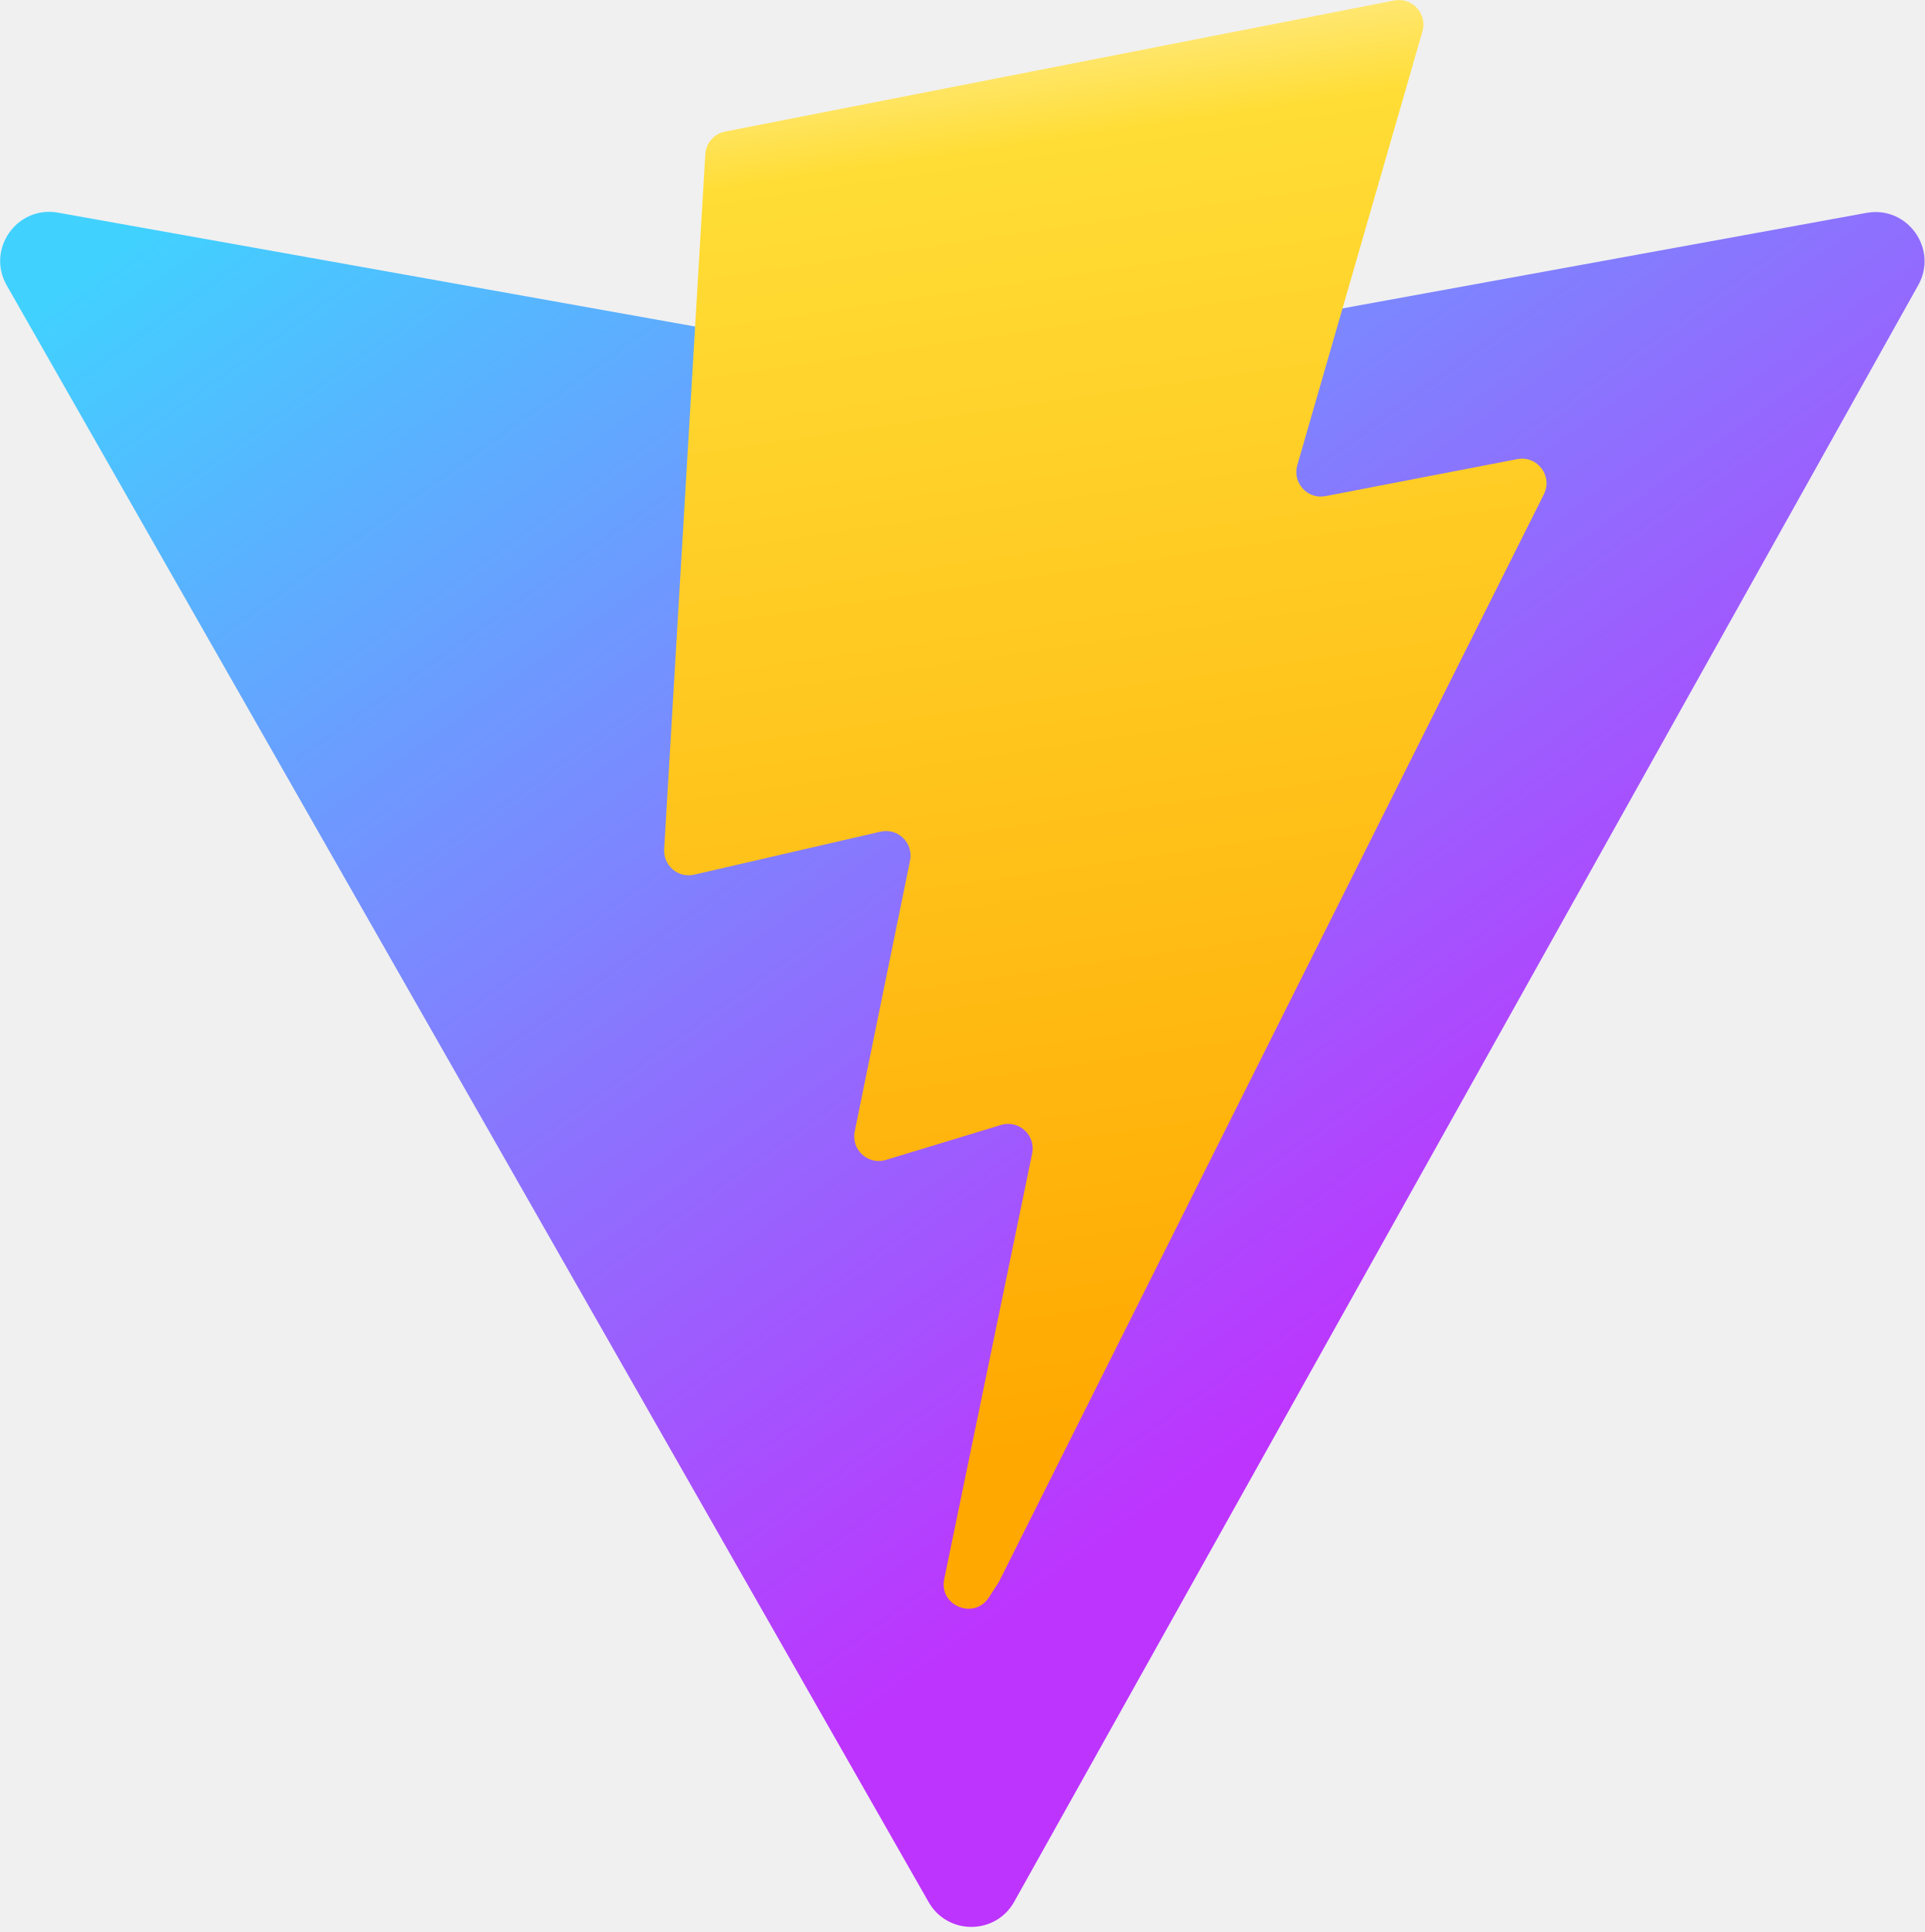
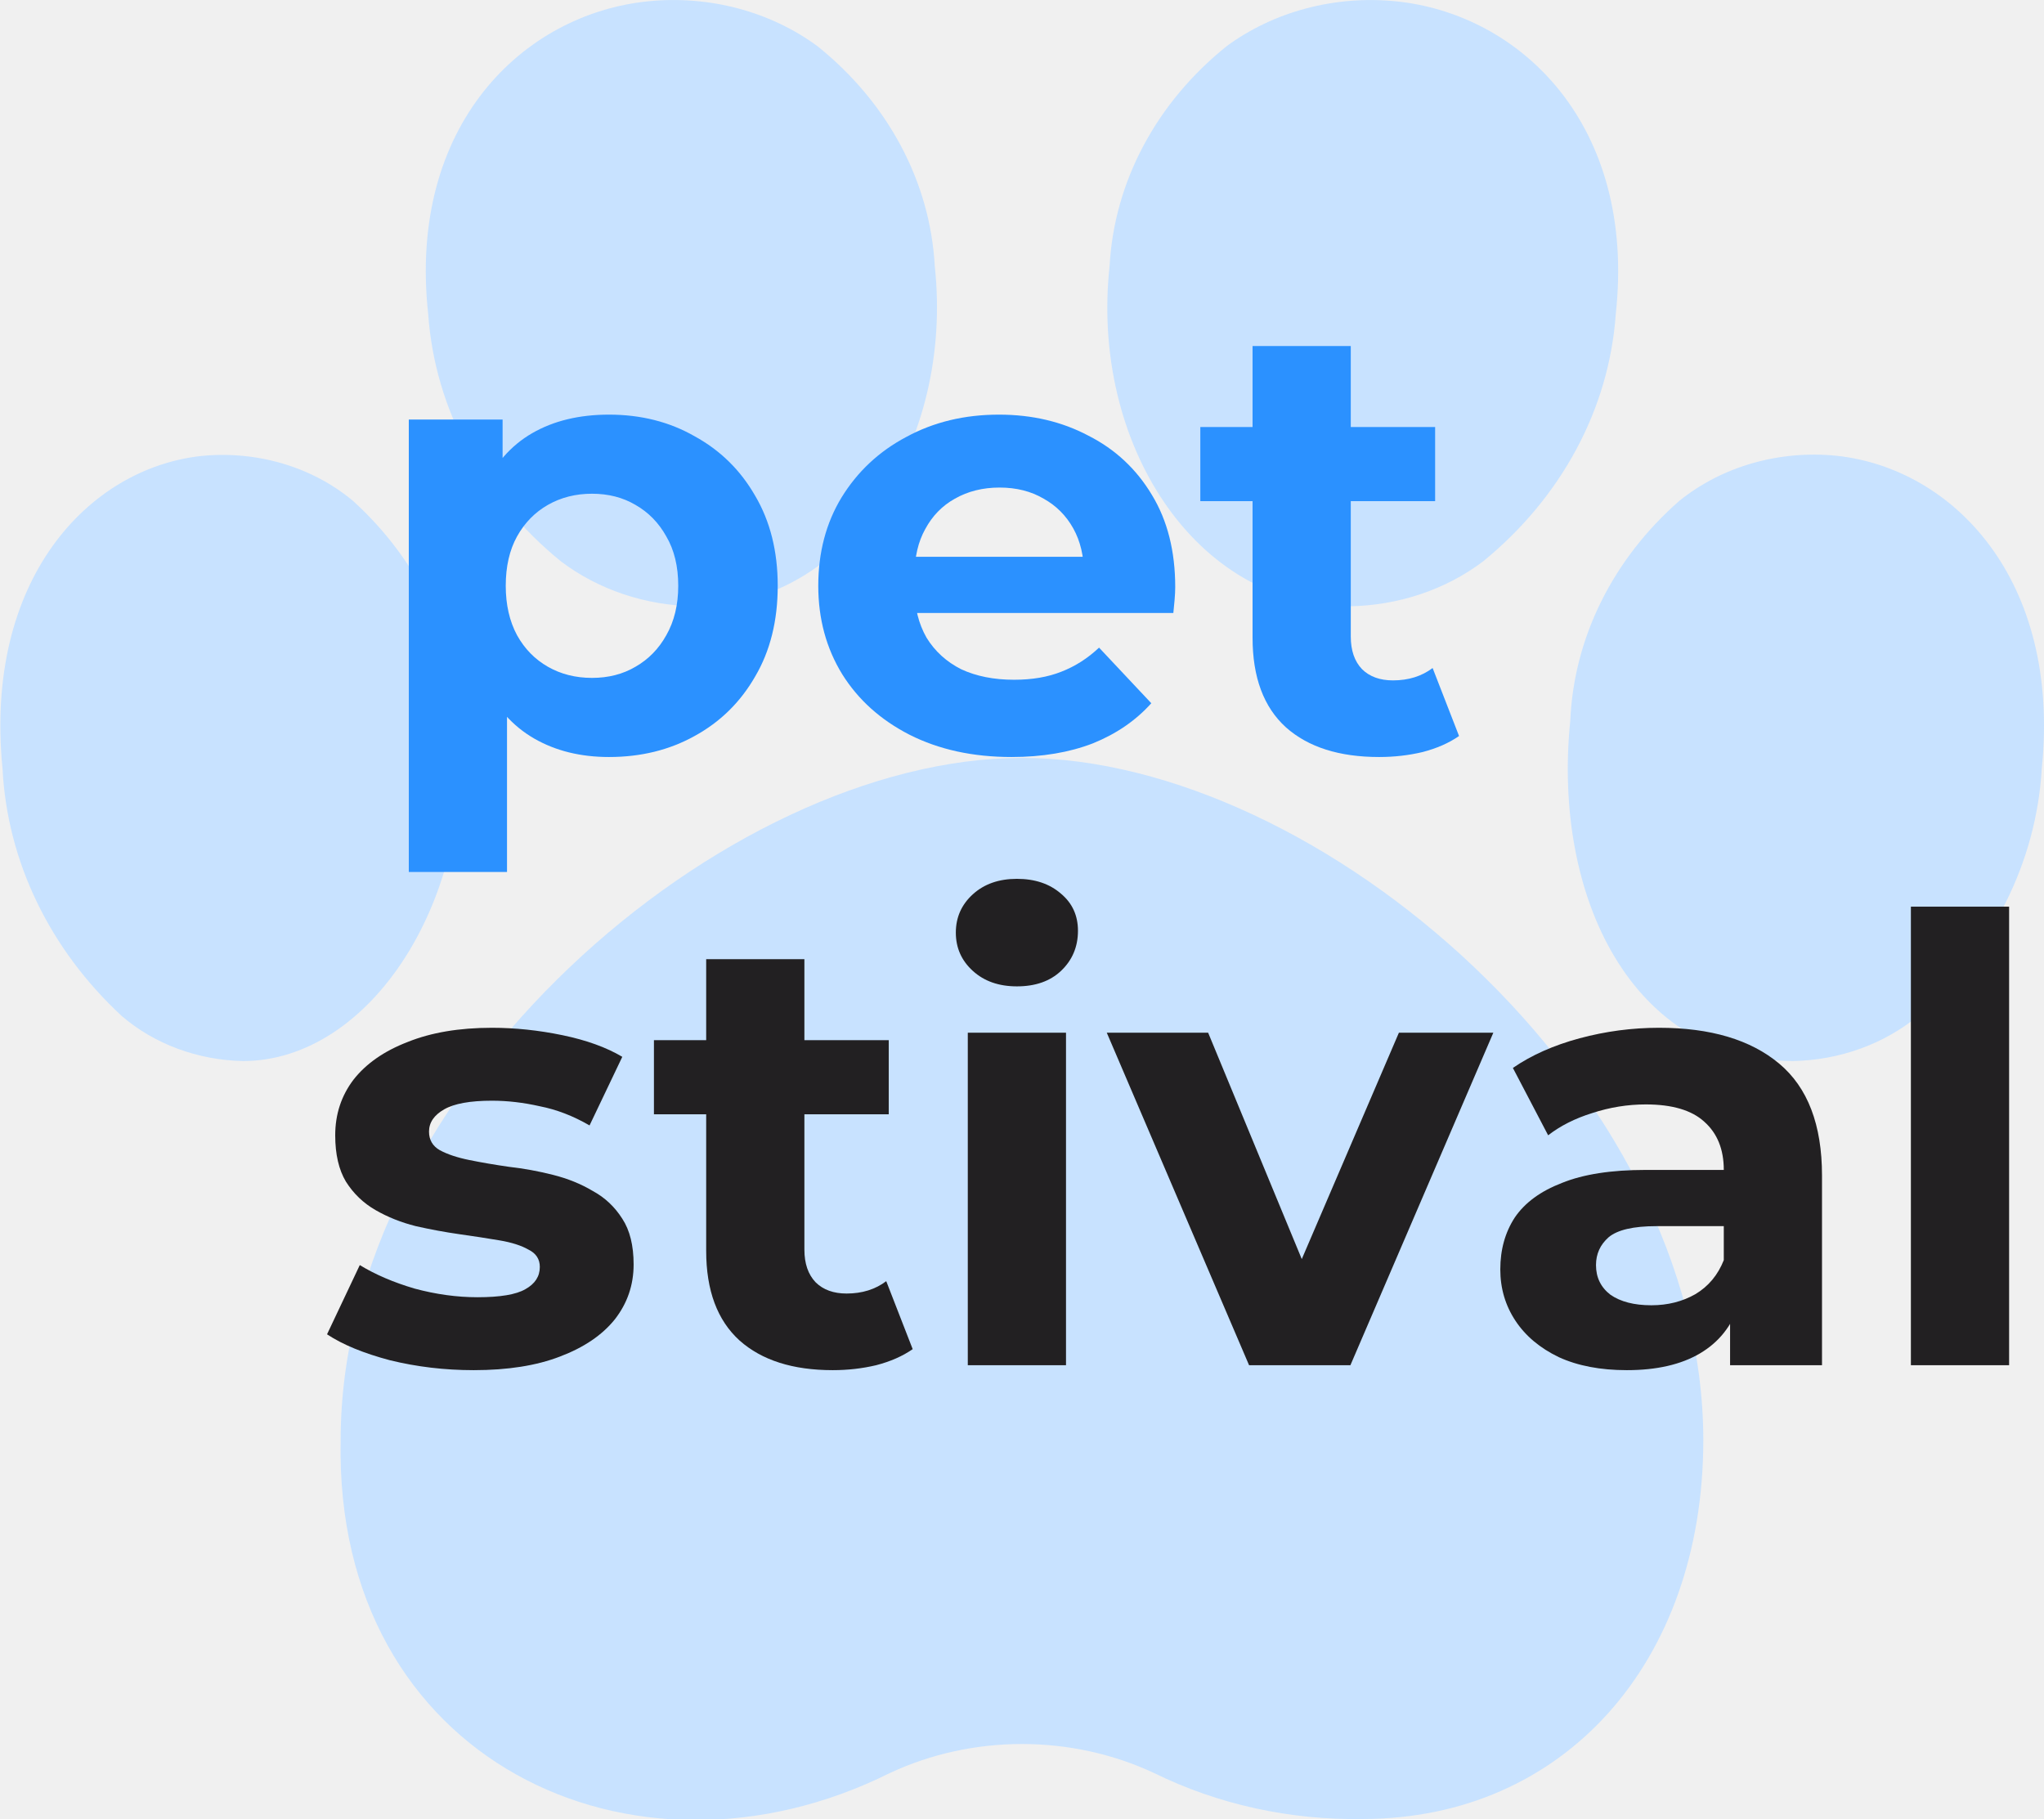
- <svg xmlns="http://www.w3.org/2000/svg" aria-hidden="true" role="img" class="iconify iconify--logos" width="31.88" height="32" preserveAspectRatio="xMidYMid meet" viewBox="0 0 256 257">
+ <svg xmlns="http://www.w3.org/2000/svg" width="100" height="89" viewBox="0 0 100 89" fill="none">
+   <g clip-path="url(#clip0_4086_2714)">
+     <path d="M34.016 29.665C31.601 29.635 29.275 28.856 27.436 27.462C23.598 24.33 21.273 19.995 20.949 15.37C19.936 6.121 25.603 0.67 31.724 0.062C33.199 -0.085 34.692 0.035 36.114 0.413C37.535 0.792 38.857 1.421 39.999 2.264C41.704 3.632 43.089 5.286 44.073 7.132C45.057 8.977 45.621 10.978 45.732 13.018C46.666 21.633 41.507 29.665 34.016 29.665ZM11.886 51.915C9.669 51.87 7.553 51.084 5.957 49.712C2.43 46.444 0.357 42.147 0.124 37.62C-0.793 28.371 4.316 22.92 9.837 22.311C11.182 22.175 12.545 22.301 13.831 22.681C15.116 23.062 16.293 23.687 17.278 24.514C20.448 27.4 22.292 31.235 22.449 35.269C23.287 43.883 18.162 51.915 11.886 51.915ZM65.982 29.665C58.441 29.665 53.341 21.633 54.286 13.007C54.398 10.967 54.962 8.966 55.946 7.121C56.93 5.275 58.315 3.621 60.02 2.253C61.161 1.415 62.48 0.789 63.897 0.413C65.315 0.036 66.803 -0.083 68.274 0.062C74.395 0.67 80.061 6.121 79.049 15.37C78.725 19.997 76.4 24.332 72.561 27.466C70.722 28.857 68.396 29.634 65.982 29.665V29.665ZM87.72 51.915C79.862 51.915 75.941 43.883 76.824 35.257C76.999 31.198 78.908 27.352 82.162 24.503C83.194 23.67 84.414 23.043 85.74 22.663C87.067 22.283 88.469 22.159 89.853 22.3C95.553 22.909 100.832 28.36 99.891 37.608C99.626 42.167 97.472 46.477 93.845 49.705C92.177 51.085 89.997 51.871 87.72 51.915V51.915ZM66.666 88.999C63.105 89.061 59.588 88.287 56.47 86.755C54.475 85.82 52.254 85.331 49.999 85.331C47.744 85.331 45.523 85.82 43.528 86.755C30.974 93.011 16.341 86.132 16.666 70.457C16.666 53.265 35.445 37.082 49.999 37.082C64.553 37.082 83.332 53.265 83.332 70.457C83.332 81.374 76.478 88.999 66.666 88.999Z" fill="#C8E2FF" />
+   </g>
+   <path d="M93.488 66.797V44.361H98.293V66.797H93.488Z" fill="#222022" />
+   <path d="M84.642 66.797V63.622L84.334 62.926V57.242C84.334 56.234 84.016 55.448 83.379 54.883C82.763 54.319 81.809 54.037 80.515 54.037C79.632 54.037 78.76 54.178 77.897 54.46C77.055 54.722 76.337 55.085 75.741 55.548L74.016 52.252C74.92 51.628 76.008 51.144 77.281 50.801C78.554 50.459 79.848 50.287 81.162 50.287C83.688 50.287 85.648 50.872 87.045 52.041C88.441 53.21 89.139 55.034 89.139 57.514V66.797H84.642ZM79.591 67.039C78.297 67.039 77.189 66.827 76.265 66.404C75.341 65.96 74.632 65.365 74.14 64.62C73.647 63.874 73.4 63.037 73.4 62.11C73.4 61.142 73.636 60.296 74.109 59.57C74.602 58.844 75.372 58.28 76.419 57.877C77.466 57.453 78.831 57.242 80.515 57.242H84.919V59.993H81.039C79.909 59.993 79.129 60.175 78.698 60.538C78.287 60.901 78.082 61.354 78.082 61.898C78.082 62.503 78.318 62.987 78.79 63.35C79.283 63.692 79.95 63.864 80.792 63.864C81.593 63.864 82.312 63.682 82.948 63.319C83.585 62.937 84.047 62.382 84.334 61.656L85.073 63.834C84.724 64.882 84.088 65.678 83.164 66.222C82.24 66.766 81.049 67.039 79.591 67.039Z" fill="#222022" />
+   <path d="M61.109 66.797L54.148 50.529H59.107L64.897 64.529H62.433L68.439 50.529H73.059L66.067 66.797H61.109Z" fill="#222022" />
+   <path d="M47.348 66.797V50.529H52.153V66.797H47.348ZM49.751 48.261C48.868 48.261 48.149 48.009 47.595 47.505C47.04 47.001 46.763 46.377 46.763 45.631C46.763 44.885 47.04 44.26 47.595 43.756C48.149 43.252 48.868 43 49.751 43C50.634 43 51.352 43.242 51.907 43.726C52.461 44.189 52.738 44.794 52.738 45.54C52.738 46.326 52.461 46.981 51.907 47.505C51.373 48.009 50.654 48.261 49.751 48.261Z" fill="#222022" />
+   <path d="M40.74 67.039C38.789 67.039 37.27 66.555 36.182 65.588C35.093 64.6 34.549 63.138 34.549 61.203V46.931H39.354V61.143C39.354 61.828 39.539 62.362 39.908 62.745C40.278 63.108 40.781 63.29 41.418 63.29C42.177 63.29 42.824 63.088 43.358 62.685L44.652 66.011C44.159 66.354 43.563 66.616 42.865 66.797C42.188 66.958 41.479 67.039 40.74 67.039ZM31.993 54.521V50.892H43.481V54.521H31.993Z" fill="#222022" />
+   <path d="M23.176 67.039C21.759 67.039 20.394 66.877 19.08 66.555C17.786 66.212 16.76 65.789 16 65.285L17.602 61.898C18.361 62.362 19.255 62.745 20.281 63.047C21.328 63.33 22.355 63.471 23.361 63.471C24.47 63.471 25.25 63.34 25.702 63.078C26.174 62.816 26.41 62.453 26.41 61.989C26.41 61.606 26.226 61.324 25.856 61.142C25.507 60.941 25.035 60.79 24.439 60.689C23.844 60.588 23.187 60.487 22.468 60.386C21.77 60.286 21.061 60.155 20.343 59.993C19.624 59.812 18.967 59.55 18.372 59.207C17.776 58.864 17.294 58.401 16.924 57.816C16.575 57.232 16.4 56.476 16.4 55.548C16.4 54.52 16.698 53.613 17.294 52.827C17.91 52.041 18.793 51.426 19.942 50.983C21.092 50.519 22.468 50.287 24.07 50.287C25.199 50.287 26.349 50.408 27.519 50.65C28.689 50.892 29.665 51.245 30.445 51.708L28.843 55.065C28.043 54.601 27.232 54.288 26.41 54.127C25.61 53.946 24.829 53.855 24.07 53.855C23.002 53.855 22.221 53.996 21.729 54.279C21.236 54.561 20.989 54.923 20.989 55.367C20.989 55.77 21.164 56.072 21.513 56.274C21.883 56.476 22.365 56.637 22.961 56.758C23.556 56.879 24.203 56.99 24.901 57.09C25.62 57.171 26.338 57.302 27.057 57.484C27.776 57.665 28.422 57.927 28.997 58.27C29.593 58.592 30.075 59.046 30.445 59.63C30.815 60.195 30.999 60.941 30.999 61.868C30.999 62.876 30.691 63.773 30.075 64.559C29.459 65.325 28.566 65.93 27.396 66.373C26.246 66.817 24.84 67.039 23.176 67.039Z" fill="#222022" />
+   <path d="M67.471 37.039C65.52 37.039 64.001 36.555 62.913 35.588C61.824 34.6 61.28 33.138 61.28 31.203V16.931H66.085V31.143C66.085 31.828 66.27 32.362 66.639 32.745C67.009 33.108 67.512 33.29 68.149 33.29C68.908 33.29 69.555 33.088 70.089 32.685L71.382 36.011C70.89 36.354 70.294 36.616 69.596 36.797C68.918 36.958 68.21 37.039 67.471 37.039ZM58.724 24.521V20.892H70.212V24.521H58.724Z" fill="#2B91FF" />
+   <path d="M49.488 37.039C47.599 37.039 45.936 36.676 44.499 35.95C43.082 35.224 41.984 34.237 41.203 32.987C40.423 31.717 40.033 30.276 40.033 28.663C40.033 27.03 40.413 25.589 41.172 24.339C41.953 23.069 43.01 22.081 44.345 21.376C45.68 20.65 47.189 20.287 48.872 20.287C50.495 20.287 51.952 20.63 53.246 21.315C54.56 21.98 55.597 22.948 56.357 24.218C57.117 25.468 57.496 26.97 57.496 28.723C57.496 28.905 57.486 29.116 57.465 29.358C57.445 29.58 57.425 29.792 57.404 29.993H43.944V27.242H54.878L53.03 28.058C53.03 27.212 52.856 26.476 52.507 25.851C52.158 25.226 51.675 24.742 51.059 24.399C50.443 24.037 49.725 23.855 48.903 23.855C48.082 23.855 47.353 24.037 46.717 24.399C46.1 24.742 45.618 25.236 45.269 25.881C44.92 26.506 44.745 27.252 44.745 28.119V28.844C44.745 29.731 44.94 30.517 45.331 31.203C45.741 31.868 46.306 32.382 47.025 32.745C47.764 33.088 48.626 33.259 49.612 33.259C50.495 33.259 51.264 33.128 51.922 32.866C52.599 32.604 53.215 32.211 53.77 31.687L56.326 34.408C55.566 35.255 54.611 35.91 53.462 36.373C52.312 36.817 50.987 37.039 49.488 37.039Z" fill="#2B91FF" />
+   <path d="M29.794 37.039C28.398 37.039 27.176 36.736 26.129 36.132C25.082 35.527 24.261 34.61 23.665 33.38C23.09 32.13 22.803 30.558 22.803 28.663C22.803 26.748 23.08 25.175 23.634 23.946C24.189 22.716 24.989 21.799 26.037 21.194C27.084 20.59 28.336 20.287 29.794 20.287C31.355 20.287 32.751 20.64 33.983 21.345C35.236 22.031 36.221 22.998 36.94 24.248C37.679 25.498 38.049 26.97 38.049 28.663C38.049 30.376 37.679 31.858 36.94 33.108C36.221 34.358 35.236 35.325 33.983 36.011C32.751 36.696 31.355 37.039 29.794 37.039ZM20 42.663V20.529H24.589V23.855L24.497 28.693L24.805 33.501V42.663H20ZM28.963 33.168C29.764 33.168 30.472 32.987 31.088 32.624C31.724 32.261 32.227 31.747 32.597 31.082C32.987 30.396 33.182 29.59 33.182 28.663C33.182 27.715 32.987 26.909 32.597 26.244C32.227 25.579 31.724 25.065 31.088 24.702C30.472 24.339 29.764 24.157 28.963 24.157C28.162 24.157 27.443 24.339 26.807 24.702C26.17 25.065 25.667 25.579 25.297 26.244C24.928 26.909 24.743 27.715 24.743 28.663C24.743 29.59 24.928 30.396 25.297 31.082C25.667 31.747 26.17 32.261 26.807 32.624C27.443 32.987 28.162 33.168 28.963 33.168Z" fill="#2B91FF" />
  <defs>
-     <linearGradient id="IconifyId1813088fe1fbc01fb466" x1="-.828%" x2="57.636%" y1="7.652%" y2="78.411%">
-       <stop offset="0%" stop-color="#41D1FF" />
-       <stop offset="100%" stop-color="#BD34FE" />
-     </linearGradient>
-     <linearGradient id="IconifyId1813088fe1fbc01fb467" x1="43.376%" x2="50.316%" y1="2.242%" y2="89.03%">
-       <stop offset="0%" stop-color="#FFEA83" />
-       <stop offset="8.333%" stop-color="#FFDD35" />
-       <stop offset="100%" stop-color="#FFA800" />
-     </linearGradient>
+     <clipPath id="clip0_4086_2714">
+       <rect width="100" height="89" fill="white" />
+     </clipPath>
  </defs>
-   <path fill="url(#IconifyId1813088fe1fbc01fb466)" d="M255.153 37.938L134.897 252.976c-2.483 4.44-8.862 4.466-11.382.048L.875 37.958c-2.746-4.814 1.371-10.646 6.827-9.67l120.385 21.517a6.537 6.537 0 0 0 2.322-.004l117.867-21.483c5.438-.991 9.574 4.796 6.877 9.62Z" />
-   <path fill="url(#IconifyId1813088fe1fbc01fb467)" d="M185.432.063L96.44 17.501a3.268 3.268 0 0 0-2.634 3.014l-5.474 92.456a3.268 3.268 0 0 0 3.997 3.378l24.777-5.718c2.318-.535 4.413 1.507 3.936 3.838l-7.361 36.047c-.495 2.426 1.782 4.5 4.151 3.78l15.304-4.649c2.372-.72 4.652 1.36 4.15 3.788l-11.698 56.621c-.732 3.542 3.979 5.473 5.943 2.437l1.313-2.028l72.516-144.72c1.215-2.423-.88-5.186-3.54-4.672l-25.505 4.922c-2.396.462-4.435-1.77-3.759-4.114l16.646-57.705c.677-2.35-1.37-4.583-3.769-4.113Z" />
</svg>
